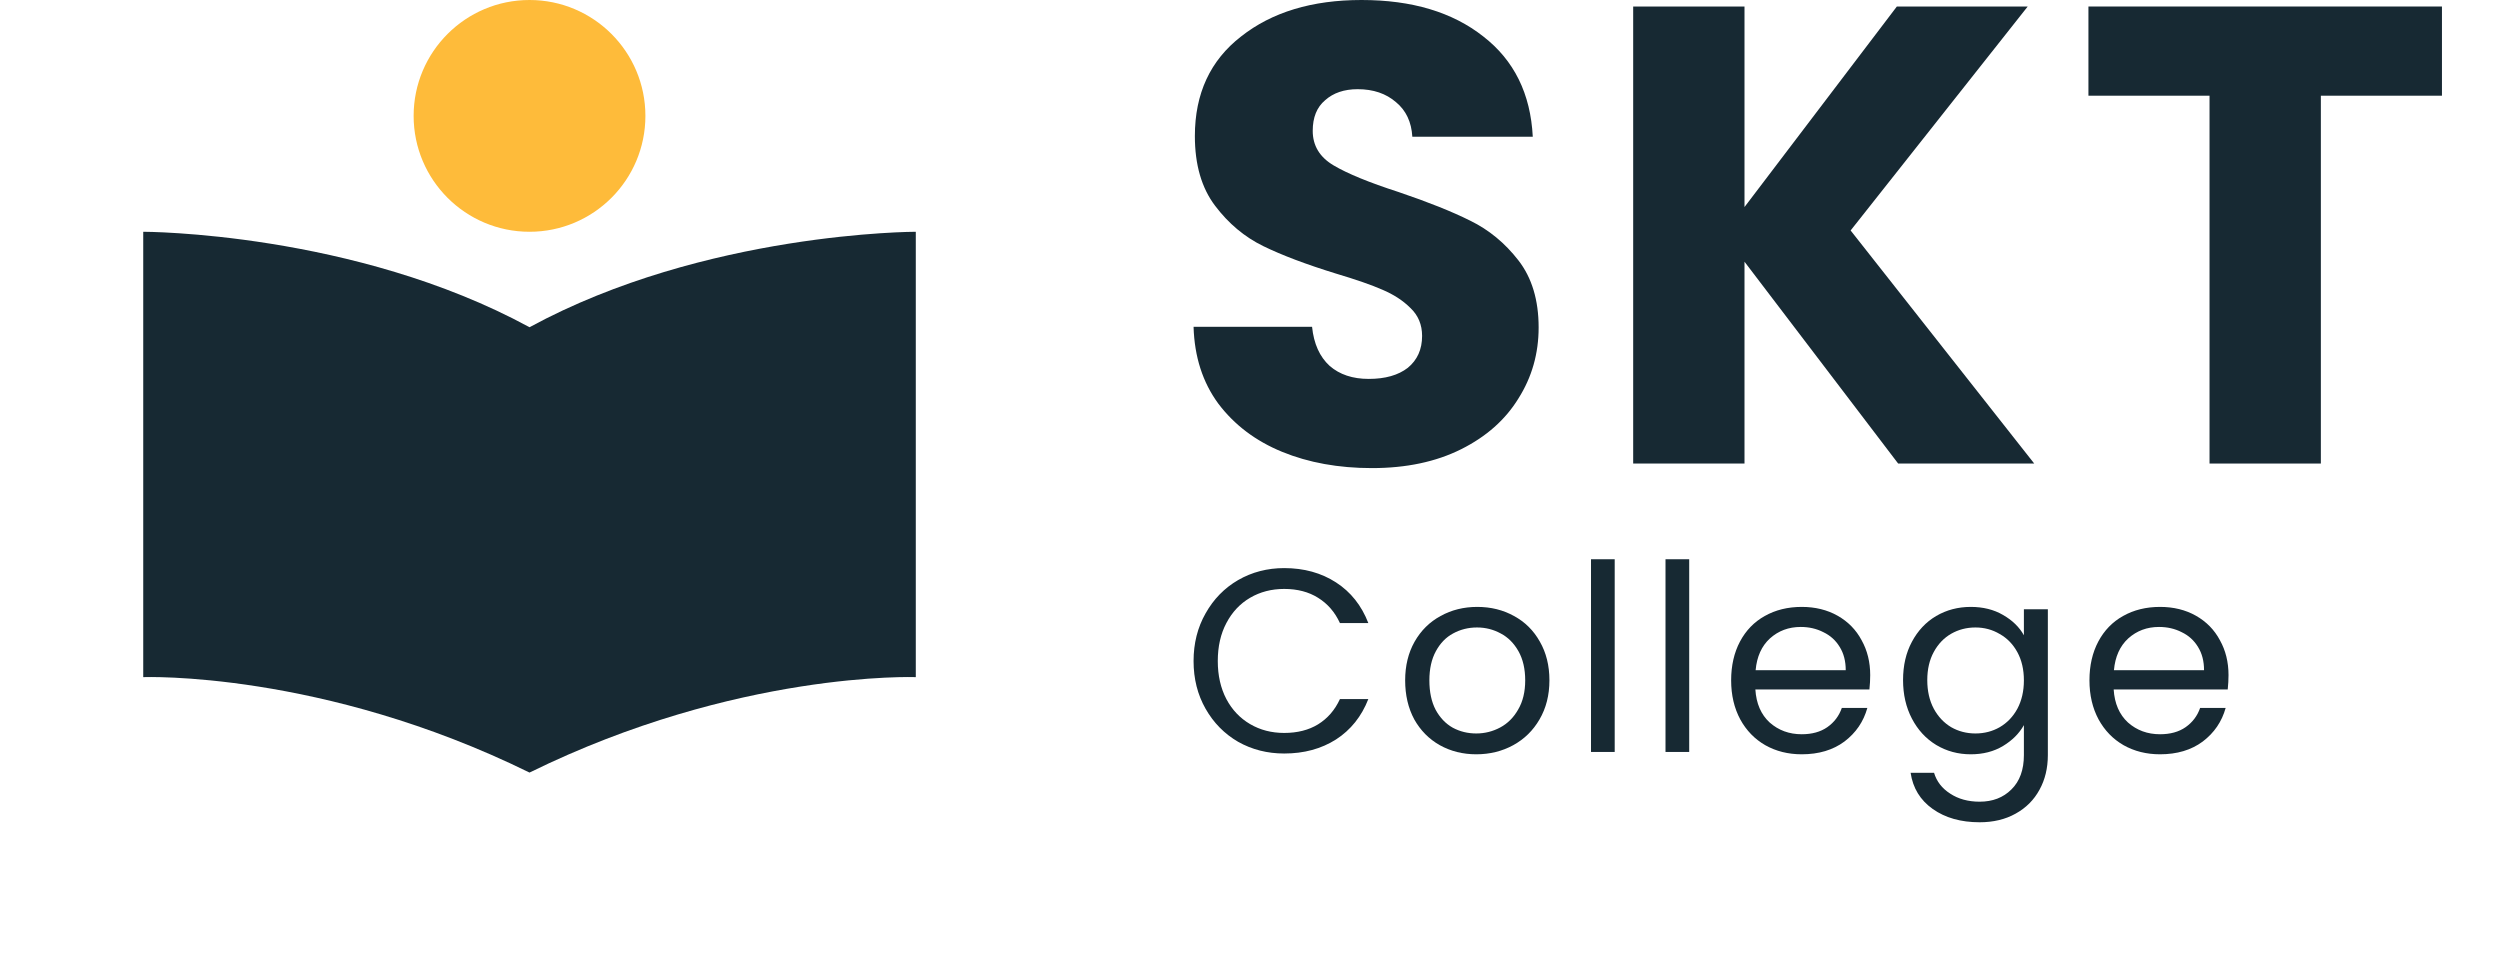
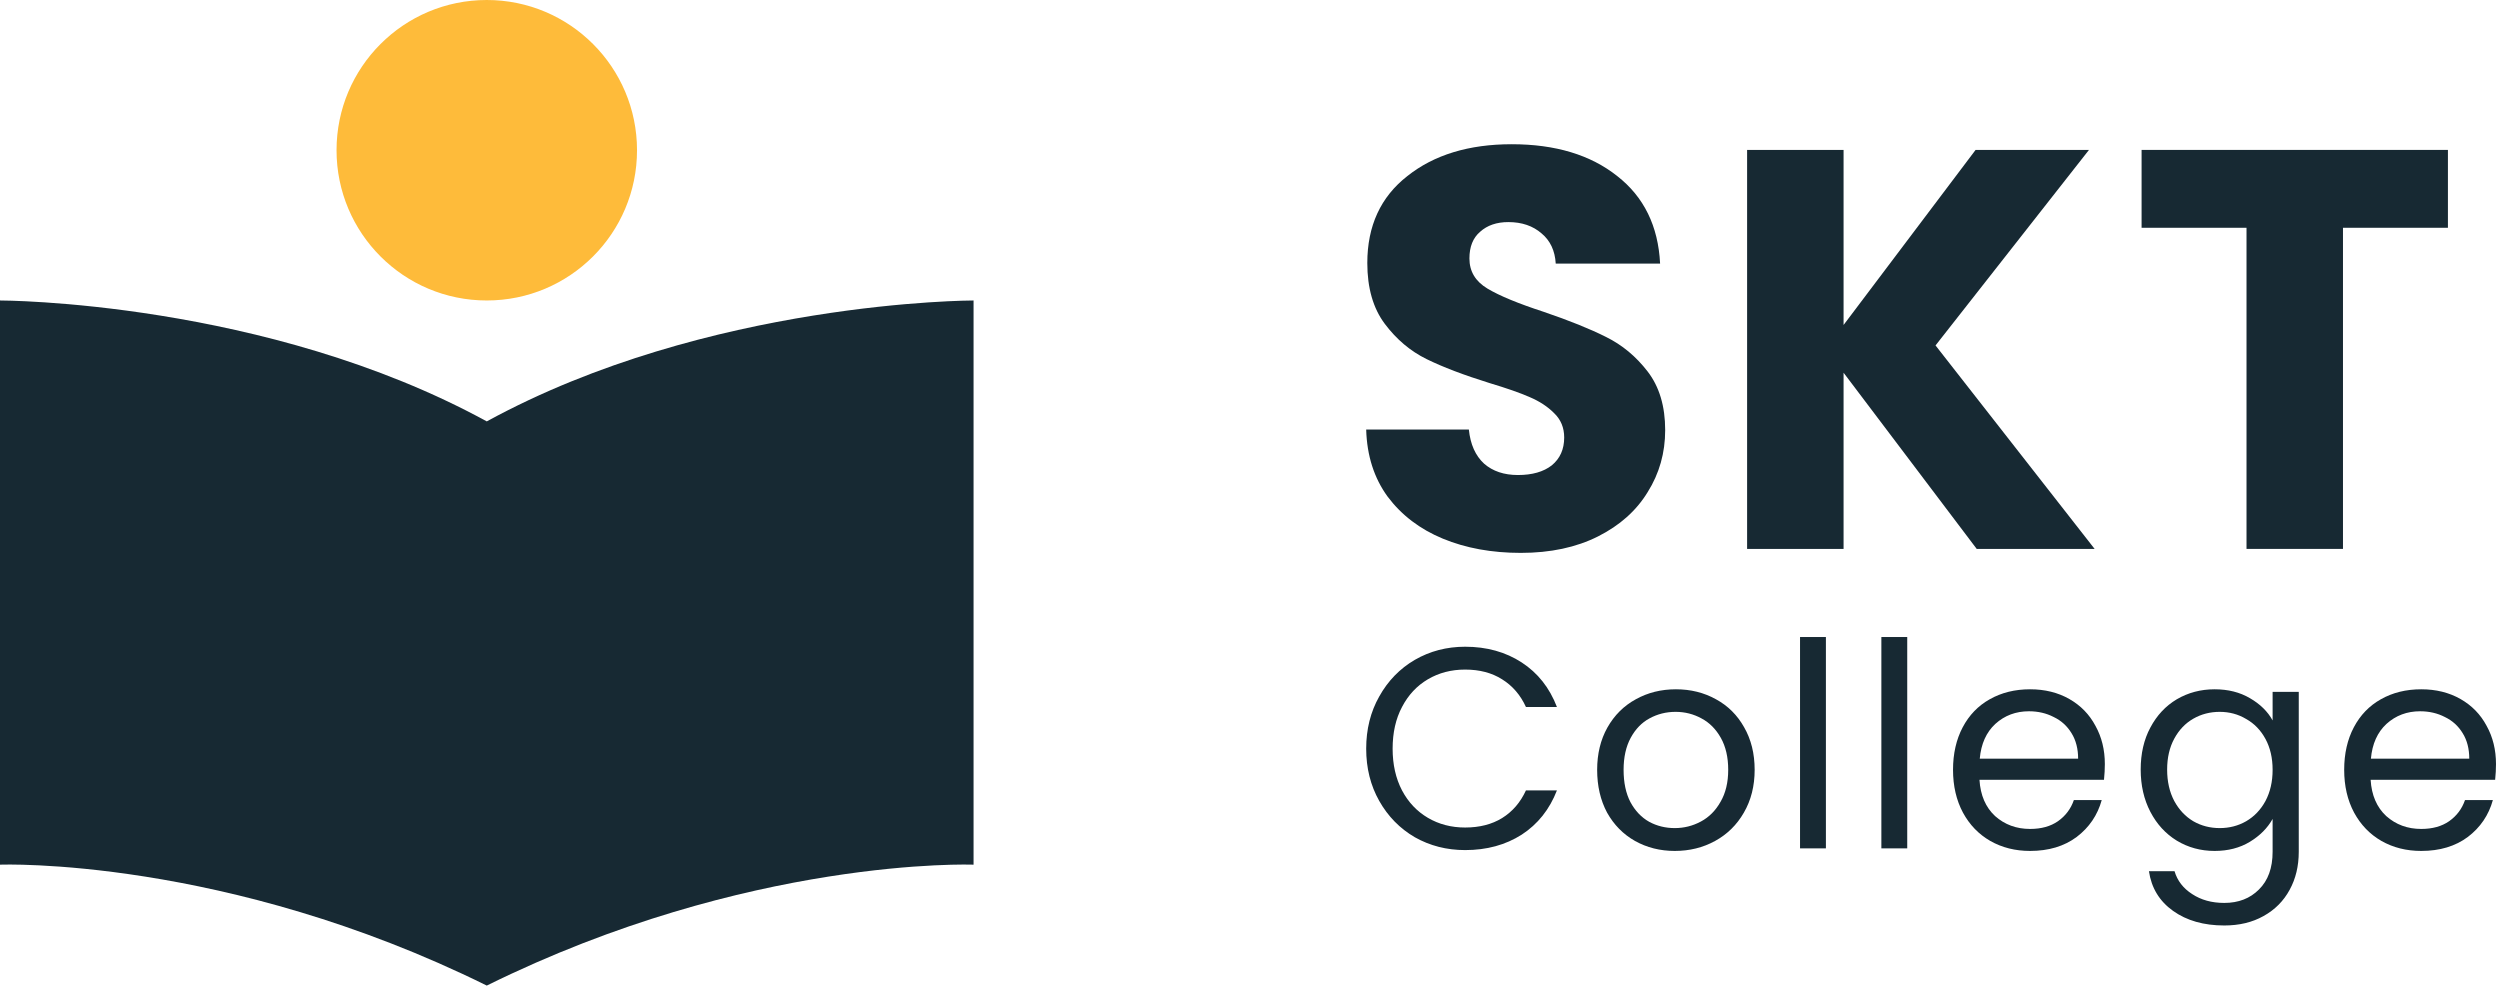
- <svg xmlns="http://www.w3.org/2000/svg" width="192" height="75" viewBox="0 0 192 75" fill="none">
-   <path d="M11 17.8V52.003C11 52.003 24.709 51.492 40.667 59.333C56.624 51.492 70.333 52.003 70.333 52.003V17.8C70.333 17.8 54.153 17.8 40.667 25.131C27.18 17.8 11 17.8 11 17.8Z" fill="#172933" />
-   <path d="M40.667 17.8C45.582 17.8 49.567 13.815 49.567 8.9C49.567 3.985 45.582 0 40.667 0C35.751 0 31.767 3.985 31.767 8.9C31.767 13.815 35.751 17.8 40.667 17.8Z" fill="#FEBB3A" />
-   <path d="M105.367 35.95C102.8 35.95 100.5 35.533 98.466 34.7C96.433 33.867 94.8 32.633 93.567 31C92.367 29.367 91.733 27.4 91.666 25.1H100.767C100.9 26.4 101.35 27.4 102.117 28.1C102.883 28.767 103.883 29.1 105.117 29.1C106.383 29.1 107.383 28.817 108.117 28.25C108.85 27.65 109.217 26.833 109.217 25.8C109.217 24.933 108.917 24.217 108.317 23.65C107.75 23.083 107.033 22.617 106.167 22.25C105.333 21.883 104.133 21.467 102.567 21C100.3 20.3 98.45 19.6 97.016 18.9C95.583 18.2 94.35 17.167 93.317 15.8C92.283 14.433 91.766 12.65 91.766 10.45C91.766 7.183 92.95 4.633 95.317 2.8C97.683 0.933 100.767 0 104.567 0C108.433 0 111.55 0.933 113.917 2.8C116.283 4.633 117.55 7.2 117.717 10.5H108.467C108.4 9.367 107.983 8.483 107.217 7.85C106.45 7.183 105.467 6.85 104.267 6.85C103.233 6.85 102.4 7.133 101.767 7.7C101.133 8.233 100.817 9.017 100.817 10.05C100.817 11.183 101.35 12.067 102.417 12.7C103.483 13.333 105.15 14.017 107.417 14.75C109.683 15.517 111.517 16.25 112.917 16.95C114.35 17.65 115.583 18.667 116.617 20C117.65 21.333 118.167 23.05 118.167 25.15C118.167 27.15 117.65 28.967 116.617 30.6C115.617 32.233 114.15 33.533 112.217 34.5C110.283 35.467 108 35.95 105.367 35.95Z" fill="#172933" />
-   <path d="M145.778 35.6L133.978 20.1V35.6H125.428V0.5H133.978V15.9L145.678 0.5H155.728L142.128 17.7L156.228 35.6H145.778Z" fill="#172933" />
-   <path d="M187.542 0.5V7.35H178.242V35.6H169.692V7.35H160.392V0.5H187.542Z" fill="#172933" />
-   <path d="M91.666 50.77C91.666 49.41 91.973 48.19 92.587 47.11C93.2 46.017 94.033 45.163 95.087 44.55C96.153 43.937 97.333 43.63 98.626 43.63C100.147 43.63 101.473 43.997 102.607 44.73C103.74 45.463 104.567 46.503 105.087 47.85H102.907C102.52 47.01 101.96 46.363 101.227 45.91C100.507 45.457 99.64 45.23 98.626 45.23C97.653 45.23 96.78 45.457 96.007 45.91C95.233 46.363 94.626 47.01 94.186 47.85C93.746 48.677 93.526 49.65 93.526 50.77C93.526 51.877 93.746 52.85 94.186 53.69C94.626 54.517 95.233 55.157 96.007 55.61C96.78 56.063 97.653 56.29 98.626 56.29C99.64 56.29 100.507 56.07 101.227 55.63C101.96 55.177 102.52 54.53 102.907 53.69H105.087C104.567 55.023 103.74 56.057 102.607 56.79C101.473 57.51 100.147 57.87 98.626 57.87C97.333 57.87 96.153 57.57 95.087 56.97C94.033 56.357 93.2 55.51 92.587 54.43C91.973 53.35 91.666 52.13 91.666 50.77Z" fill="#172933" />
-   <path d="M113.376 57.93C112.349 57.93 111.416 57.697 110.576 57.23C109.749 56.763 109.096 56.103 108.616 55.25C108.149 54.383 107.916 53.383 107.916 52.25C107.916 51.13 108.156 50.143 108.636 49.29C109.129 48.423 109.796 47.763 110.636 47.31C111.476 46.843 112.416 46.61 113.456 46.61C114.496 46.61 115.436 46.843 116.276 47.31C117.116 47.763 117.776 48.417 118.256 49.27C118.749 50.123 118.996 51.117 118.996 52.25C118.996 53.383 118.742 54.383 118.236 55.25C117.742 56.103 117.069 56.763 116.216 57.23C115.362 57.697 114.416 57.93 113.376 57.93ZM113.376 56.33C114.029 56.33 114.642 56.177 115.216 55.87C115.789 55.563 116.249 55.103 116.596 54.49C116.956 53.877 117.136 53.13 117.136 52.25C117.136 51.37 116.962 50.623 116.616 50.01C116.269 49.397 115.816 48.943 115.256 48.65C114.696 48.343 114.089 48.19 113.436 48.19C112.769 48.19 112.156 48.343 111.596 48.65C111.049 48.943 110.609 49.397 110.276 50.01C109.942 50.623 109.776 51.37 109.776 52.25C109.776 53.143 109.936 53.897 110.256 54.51C110.589 55.123 111.029 55.583 111.576 55.89C112.122 56.183 112.722 56.33 113.376 56.33Z" fill="#172933" />
-   <path d="M124.009 42.95V57.75H122.189V42.95H124.009Z" fill="#172933" />
-   <path d="M129.731 42.95V57.75H127.911V42.95H129.731Z" fill="#172933" />
-   <path d="M143.632 51.85C143.632 52.197 143.612 52.563 143.572 52.95H134.812C134.879 54.03 135.246 54.877 135.912 55.49C136.592 56.09 137.412 56.39 138.372 56.39C139.159 56.39 139.812 56.21 140.332 55.85C140.866 55.477 141.239 54.983 141.452 54.37H143.412C143.119 55.423 142.532 56.283 141.652 56.95C140.772 57.603 139.679 57.93 138.372 57.93C137.332 57.93 136.399 57.697 135.572 57.23C134.759 56.763 134.119 56.103 133.652 55.25C133.186 54.383 132.952 53.383 132.952 52.25C132.952 51.117 133.179 50.123 133.632 49.27C134.086 48.417 134.719 47.763 135.532 47.31C136.359 46.843 137.306 46.61 138.372 46.61C139.412 46.61 140.332 46.837 141.132 47.29C141.932 47.743 142.546 48.37 142.972 49.17C143.412 49.957 143.632 50.85 143.632 51.85ZM141.752 51.47C141.752 50.777 141.599 50.183 141.292 49.69C140.986 49.183 140.566 48.803 140.032 48.55C139.512 48.283 138.932 48.15 138.292 48.15C137.372 48.15 136.586 48.443 135.932 49.03C135.292 49.617 134.926 50.43 134.832 51.47H141.752Z" fill="#172933" />
-   <path d="M151.355 46.61C152.301 46.61 153.128 46.817 153.835 47.23C154.555 47.643 155.088 48.163 155.435 48.79V46.79H157.275V57.99C157.275 58.99 157.061 59.877 156.635 60.65C156.208 61.437 155.595 62.05 154.795 62.49C154.008 62.93 153.088 63.15 152.035 63.15C150.595 63.15 149.395 62.81 148.435 62.13C147.475 61.45 146.908 60.523 146.735 59.35H148.535C148.735 60.017 149.148 60.55 149.775 60.95C150.401 61.363 151.155 61.57 152.035 61.57C153.035 61.57 153.848 61.257 154.475 60.63C155.115 60.003 155.435 59.123 155.435 57.99V55.69C155.075 56.33 154.541 56.863 153.835 57.29C153.128 57.717 152.301 57.93 151.355 57.93C150.381 57.93 149.495 57.69 148.695 57.21C147.908 56.73 147.288 56.057 146.835 55.19C146.381 54.323 146.155 53.337 146.155 52.23C146.155 51.11 146.381 50.13 146.835 49.29C147.288 48.437 147.908 47.777 148.695 47.31C149.495 46.843 150.381 46.61 151.355 46.61ZM155.435 52.25C155.435 51.423 155.268 50.703 154.935 50.09C154.601 49.477 154.148 49.01 153.575 48.69C153.015 48.357 152.395 48.19 151.715 48.19C151.035 48.19 150.415 48.35 149.855 48.67C149.295 48.99 148.848 49.457 148.515 50.07C148.181 50.683 148.015 51.403 148.015 52.23C148.015 53.07 148.181 53.803 148.515 54.43C148.848 55.043 149.295 55.517 149.855 55.85C150.415 56.17 151.035 56.33 151.715 56.33C152.395 56.33 153.015 56.17 153.575 55.85C154.148 55.517 154.601 55.043 154.935 54.43C155.268 53.803 155.435 53.077 155.435 52.25Z" fill="#172933" />
-   <path d="M171.15 51.85C171.15 52.197 171.13 52.563 171.09 52.95H162.33C162.397 54.03 162.764 54.877 163.43 55.49C164.11 56.09 164.93 56.39 165.89 56.39C166.677 56.39 167.33 56.21 167.85 55.85C168.384 55.477 168.757 54.983 168.97 54.37H170.93C170.637 55.423 170.05 56.283 169.17 56.95C168.29 57.603 167.197 57.93 165.89 57.93C164.85 57.93 163.917 57.697 163.09 57.23C162.277 56.763 161.637 56.103 161.17 55.25C160.704 54.383 160.47 53.383 160.47 52.25C160.47 51.117 160.697 50.123 161.15 49.27C161.604 48.417 162.237 47.763 163.05 47.31C163.877 46.843 164.824 46.61 165.89 46.61C166.93 46.61 167.85 46.837 168.65 47.29C169.45 47.743 170.064 48.37 170.49 49.17C170.93 49.957 171.15 50.85 171.15 51.85ZM169.27 51.47C169.27 50.777 169.117 50.183 168.81 49.69C168.504 49.183 168.084 48.803 167.55 48.55C167.03 48.283 166.45 48.15 165.81 48.15C164.89 48.15 164.104 48.443 163.45 49.03C162.81 49.617 162.444 50.43 162.35 51.47H169.27Z" fill="#172933" />
+ <svg xmlns="http://www.w3.org/2000/svg" width="208" height="82" viewBox="0 0 208 82" fill="none">
+   <path d="M0 25V71.939C0 71.939 18.715 71.239 40.5 82C62.285 71.239 81 71.939 81 71.939V25C81 25 58.911 25 40.5 35.06C22.089 25 0 25 0 25Z" fill="#172933" />
+   <path d="M40.5 25C47.404 25 53 19.404 53 12.5C53 5.596 47.404 0 40.5 0C33.596 0 28 5.596 28 12.5C28 19.404 33.596 25 40.5 25Z" fill="#FEBB3A" />
+   <path d="M126.527 46C124.118 46 121.959 45.606 120.05 44.818C118.141 44.03 116.608 42.863 115.45 41.319C114.324 39.774 113.729 37.914 113.667 35.739H122.209C122.334 36.968 122.756 37.914 123.476 38.576C124.196 39.206 125.135 39.522 126.292 39.522C127.481 39.522 128.42 39.254 129.108 38.718C129.797 38.15 130.141 37.378 130.141 36.401C130.141 35.581 129.859 34.903 129.296 34.367C128.764 33.831 128.092 33.39 127.278 33.043C126.496 32.696 125.369 32.302 123.899 31.861C121.771 31.199 120.034 30.537 118.689 29.875C117.343 29.213 116.185 28.235 115.215 26.943C114.245 25.65 113.76 23.964 113.76 21.883C113.76 18.794 114.871 16.382 117.093 14.648C119.314 12.883 122.209 12 125.776 12C129.406 12 132.331 12.883 134.553 14.648C136.775 16.382 137.964 18.809 138.12 21.93H129.437C129.374 20.859 128.983 20.023 128.264 19.424C127.544 18.794 126.621 18.478 125.494 18.478C124.524 18.478 123.742 18.746 123.148 19.282C122.553 19.787 122.256 20.528 122.256 21.505C122.256 22.577 122.756 23.412 123.758 24.011C124.759 24.61 126.324 25.256 128.451 25.95C130.579 26.675 132.3 27.369 133.614 28.031C134.96 28.693 136.118 29.654 137.088 30.915C138.058 32.176 138.543 33.8 138.543 35.786C138.543 37.677 138.058 39.395 137.088 40.94C136.149 42.485 134.772 43.714 132.957 44.629C131.142 45.543 128.999 46 126.527 46Z" fill="#172933" />
+   <path d="M164.462 45.669L153.385 31.01V45.669H145.359V12.473H153.385V27.038L164.369 12.473H173.803L161.036 28.74L174.272 45.669H164.462Z" fill="#172933" />
+   <path d="M203.667 12.473V18.951H194.936V45.669H186.91V18.951H178.18V12.473H203.667Z" fill="#172933" />
+   <path d="M113.667 62.291C113.667 60.675 114.029 59.226 114.755 57.943C115.48 56.644 116.465 55.63 117.711 54.901C118.973 54.172 120.368 53.808 121.898 53.808C123.695 53.808 125.264 54.244 126.604 55.115C127.945 55.986 128.922 57.222 129.537 58.822H126.959C126.502 57.824 125.84 57.055 124.972 56.517C124.121 55.978 123.096 55.709 121.898 55.709C120.747 55.709 119.714 55.978 118.799 56.517C117.885 57.055 117.167 57.824 116.647 58.822C116.126 59.804 115.866 60.96 115.866 62.291C115.866 63.606 116.126 64.762 116.647 65.76C117.167 66.743 117.885 67.503 118.799 68.042C119.714 68.58 120.747 68.85 121.898 68.85C123.096 68.85 124.121 68.588 124.972 68.065C125.84 67.527 126.502 66.758 126.959 65.76H129.537C128.922 67.345 127.945 68.572 126.604 69.444C125.264 70.299 123.695 70.727 121.898 70.727C120.368 70.727 118.973 70.37 117.711 69.657C116.465 68.929 115.48 67.923 114.755 66.64C114.029 65.356 113.667 63.907 113.667 62.291Z" fill="#172933" />
+   <path d="M139.34 70.798C138.126 70.798 137.023 70.521 136.029 69.966C135.051 69.412 134.279 68.628 133.711 67.614C133.159 66.584 132.883 65.396 132.883 64.049C132.883 62.719 133.167 61.547 133.735 60.533C134.318 59.503 135.107 58.719 136.1 58.18C137.093 57.626 138.205 57.349 139.435 57.349C140.665 57.349 141.777 57.626 142.77 58.18C143.763 58.719 144.544 59.495 145.112 60.509C145.695 61.523 145.987 62.703 145.987 64.049C145.987 65.396 145.687 66.584 145.088 67.614C144.505 68.628 143.708 69.412 142.699 69.966C141.69 70.521 140.57 70.798 139.34 70.798ZM139.34 68.897C140.113 68.897 140.838 68.715 141.516 68.35C142.195 67.986 142.739 67.44 143.149 66.711C143.574 65.982 143.787 65.095 143.787 64.049C143.787 63.004 143.582 62.117 143.172 61.388C142.762 60.659 142.226 60.121 141.564 59.772C140.902 59.408 140.184 59.226 139.411 59.226C138.623 59.226 137.898 59.408 137.235 59.772C136.589 60.121 136.069 60.659 135.674 61.388C135.28 62.117 135.083 63.004 135.083 64.049C135.083 65.111 135.272 66.006 135.651 66.735C136.045 67.463 136.565 68.01 137.212 68.374C137.858 68.723 138.568 68.897 139.34 68.897Z" fill="#172933" />
+   <path d="M151.915 53V70.584H149.763V53H151.915Z" fill="#172933" />
+   <path d="M158.682 53V70.584H156.53V53H158.682Z" fill="#172933" />
+   <path d="M175.123 63.574C175.123 63.986 175.099 64.422 175.052 64.881H164.692C164.771 66.164 165.205 67.17 165.993 67.899C166.797 68.612 167.767 68.968 168.902 68.968C169.833 68.968 170.605 68.754 171.22 68.327C171.851 67.883 172.293 67.297 172.545 66.568H174.863C174.516 67.82 173.822 68.842 172.781 69.634C171.741 70.41 170.448 70.798 168.902 70.798C167.672 70.798 166.569 70.521 165.591 69.966C164.629 69.412 163.872 68.628 163.32 67.614C162.768 66.584 162.492 65.396 162.492 64.049C162.492 62.703 162.761 61.523 163.297 60.509C163.833 59.495 164.582 58.719 165.544 58.18C166.521 57.626 167.641 57.349 168.902 57.349C170.132 57.349 171.22 57.618 172.166 58.156C173.112 58.695 173.838 59.44 174.342 60.39C174.863 61.325 175.123 62.386 175.123 63.574ZM172.9 63.123C172.9 62.299 172.718 61.594 172.356 61.008C171.993 60.406 171.496 59.955 170.865 59.654C170.251 59.337 169.565 59.178 168.808 59.178C167.72 59.178 166.789 59.527 166.017 60.224C165.26 60.921 164.826 61.887 164.716 63.123H172.9Z" fill="#172933" />
+   <path d="M184.256 57.349C185.375 57.349 186.353 57.594 187.189 58.085C188.04 58.576 188.671 59.194 189.081 59.939V57.562H191.257V70.869C191.257 72.057 191.004 73.111 190.5 74.03C189.995 74.964 189.27 75.693 188.324 76.216C187.394 76.739 186.306 77 185.06 77C183.357 77 181.938 76.596 180.802 75.788C179.667 74.98 178.997 73.879 178.792 72.485H180.921C181.157 73.277 181.646 73.911 182.387 74.386C183.128 74.877 184.019 75.123 185.06 75.123C186.242 75.123 187.204 74.751 187.945 74.006C188.702 73.261 189.081 72.216 189.081 70.869V68.137C188.655 68.897 188.024 69.531 187.189 70.038C186.353 70.545 185.375 70.798 184.256 70.798C183.105 70.798 182.056 70.513 181.11 69.943C180.179 69.372 179.446 68.572 178.91 67.543C178.374 66.513 178.106 65.341 178.106 64.026C178.106 62.695 178.374 61.531 178.91 60.533C179.446 59.519 180.179 58.735 181.11 58.18C182.056 57.626 183.105 57.349 184.256 57.349ZM189.081 64.049C189.081 63.067 188.884 62.212 188.489 61.483C188.095 60.755 187.559 60.2 186.881 59.82C186.219 59.424 185.486 59.226 184.681 59.226C183.877 59.226 183.144 59.416 182.482 59.796C181.819 60.176 181.291 60.731 180.897 61.459C180.503 62.188 180.306 63.044 180.306 64.026C180.306 65.024 180.503 65.895 180.897 66.64C181.291 67.368 181.819 67.931 182.482 68.327C183.144 68.707 183.877 68.897 184.681 68.897C185.486 68.897 186.219 68.707 186.881 68.327C187.559 67.931 188.095 67.368 188.489 66.64C188.884 65.895 189.081 65.032 189.081 64.049Z" fill="#172933" />
+   <path d="M207.667 63.574C207.667 63.986 207.643 64.422 207.596 64.881H197.236C197.315 66.164 197.748 67.17 198.537 67.899C199.341 68.612 200.311 68.968 201.446 68.968C202.376 68.968 203.149 68.754 203.764 68.327C204.395 67.883 204.836 67.297 205.088 66.568H207.406C207.059 67.82 206.366 68.842 205.325 69.634C204.284 70.41 202.991 70.798 201.446 70.798C200.216 70.798 199.112 70.521 198.135 69.966C197.173 69.412 196.416 68.628 195.864 67.614C195.312 66.584 195.036 65.396 195.036 64.049C195.036 62.703 195.304 61.523 195.84 60.509C196.376 59.495 197.125 58.719 198.087 58.18C199.065 57.626 200.184 57.349 201.446 57.349C202.676 57.349 203.764 57.618 204.71 58.156C205.656 58.695 206.381 59.44 206.886 60.39C207.406 61.325 207.667 62.386 207.667 63.574ZM205.443 63.123C205.443 62.299 205.262 61.594 204.899 61.008C204.536 60.406 204.04 59.955 203.409 59.654C202.794 59.337 202.108 59.178 201.351 59.178C200.263 59.178 199.333 59.527 198.56 60.224C197.803 60.921 197.37 61.887 197.259 63.123H205.443Z" fill="#172933" />
</svg>
